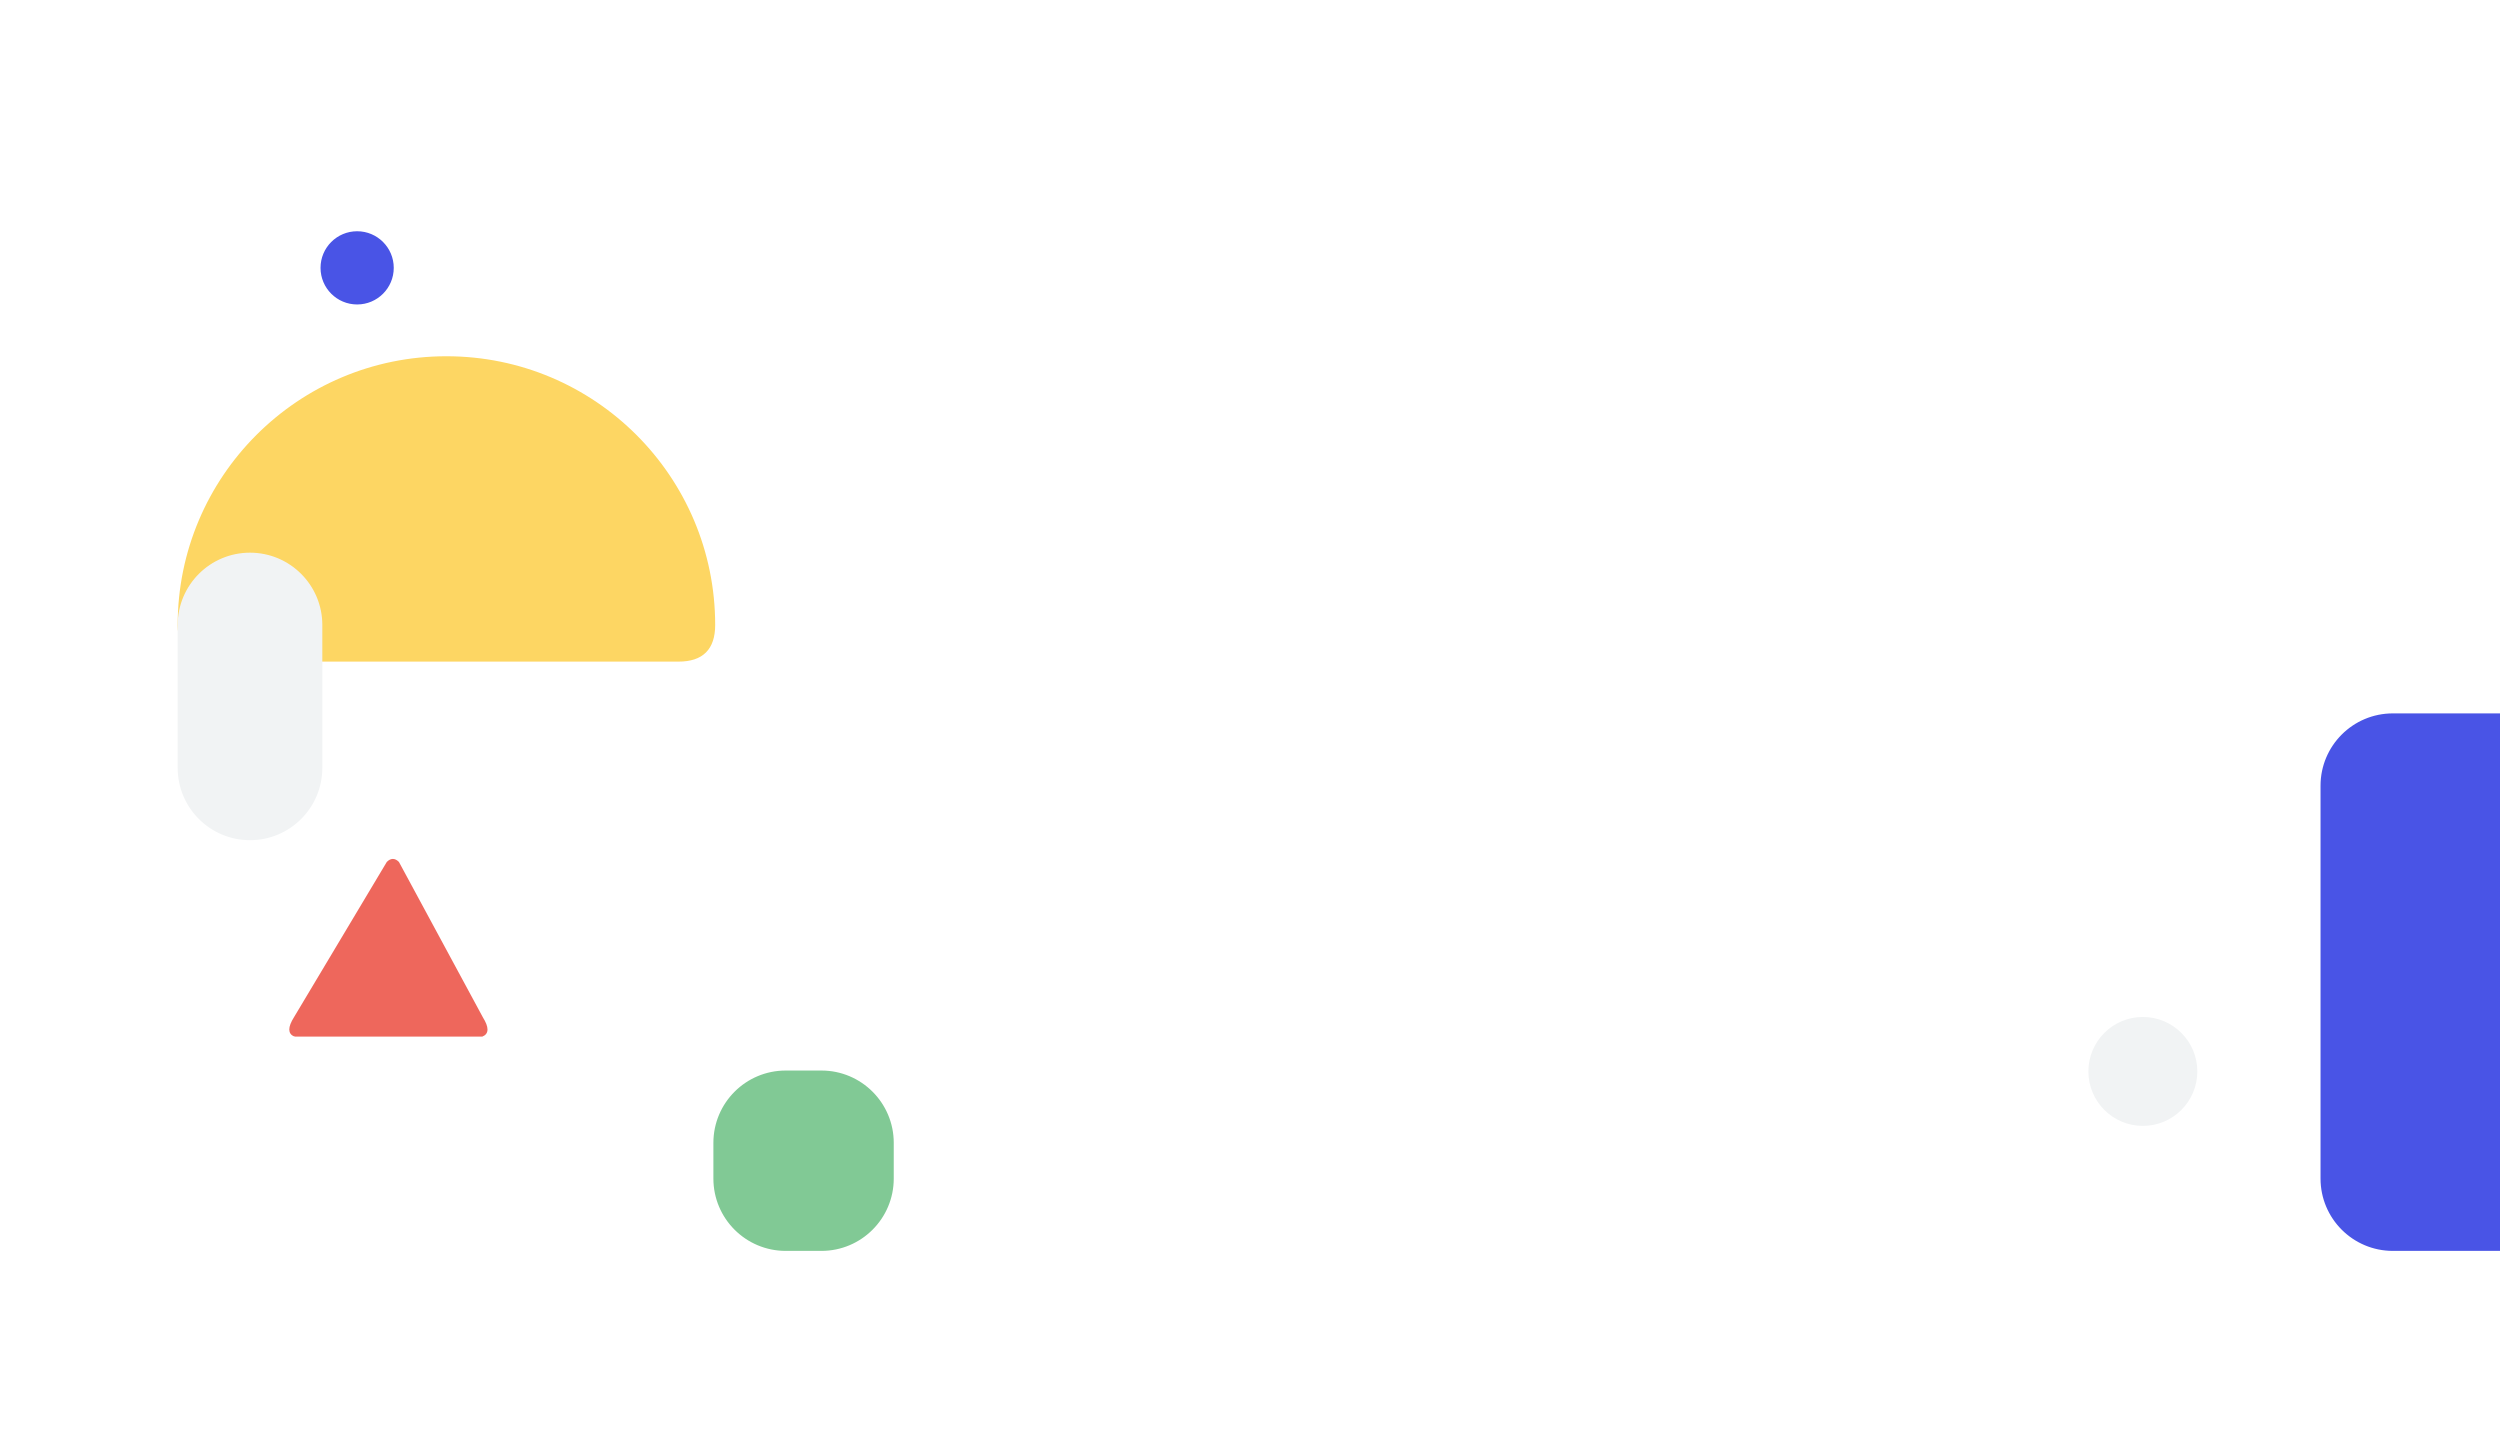
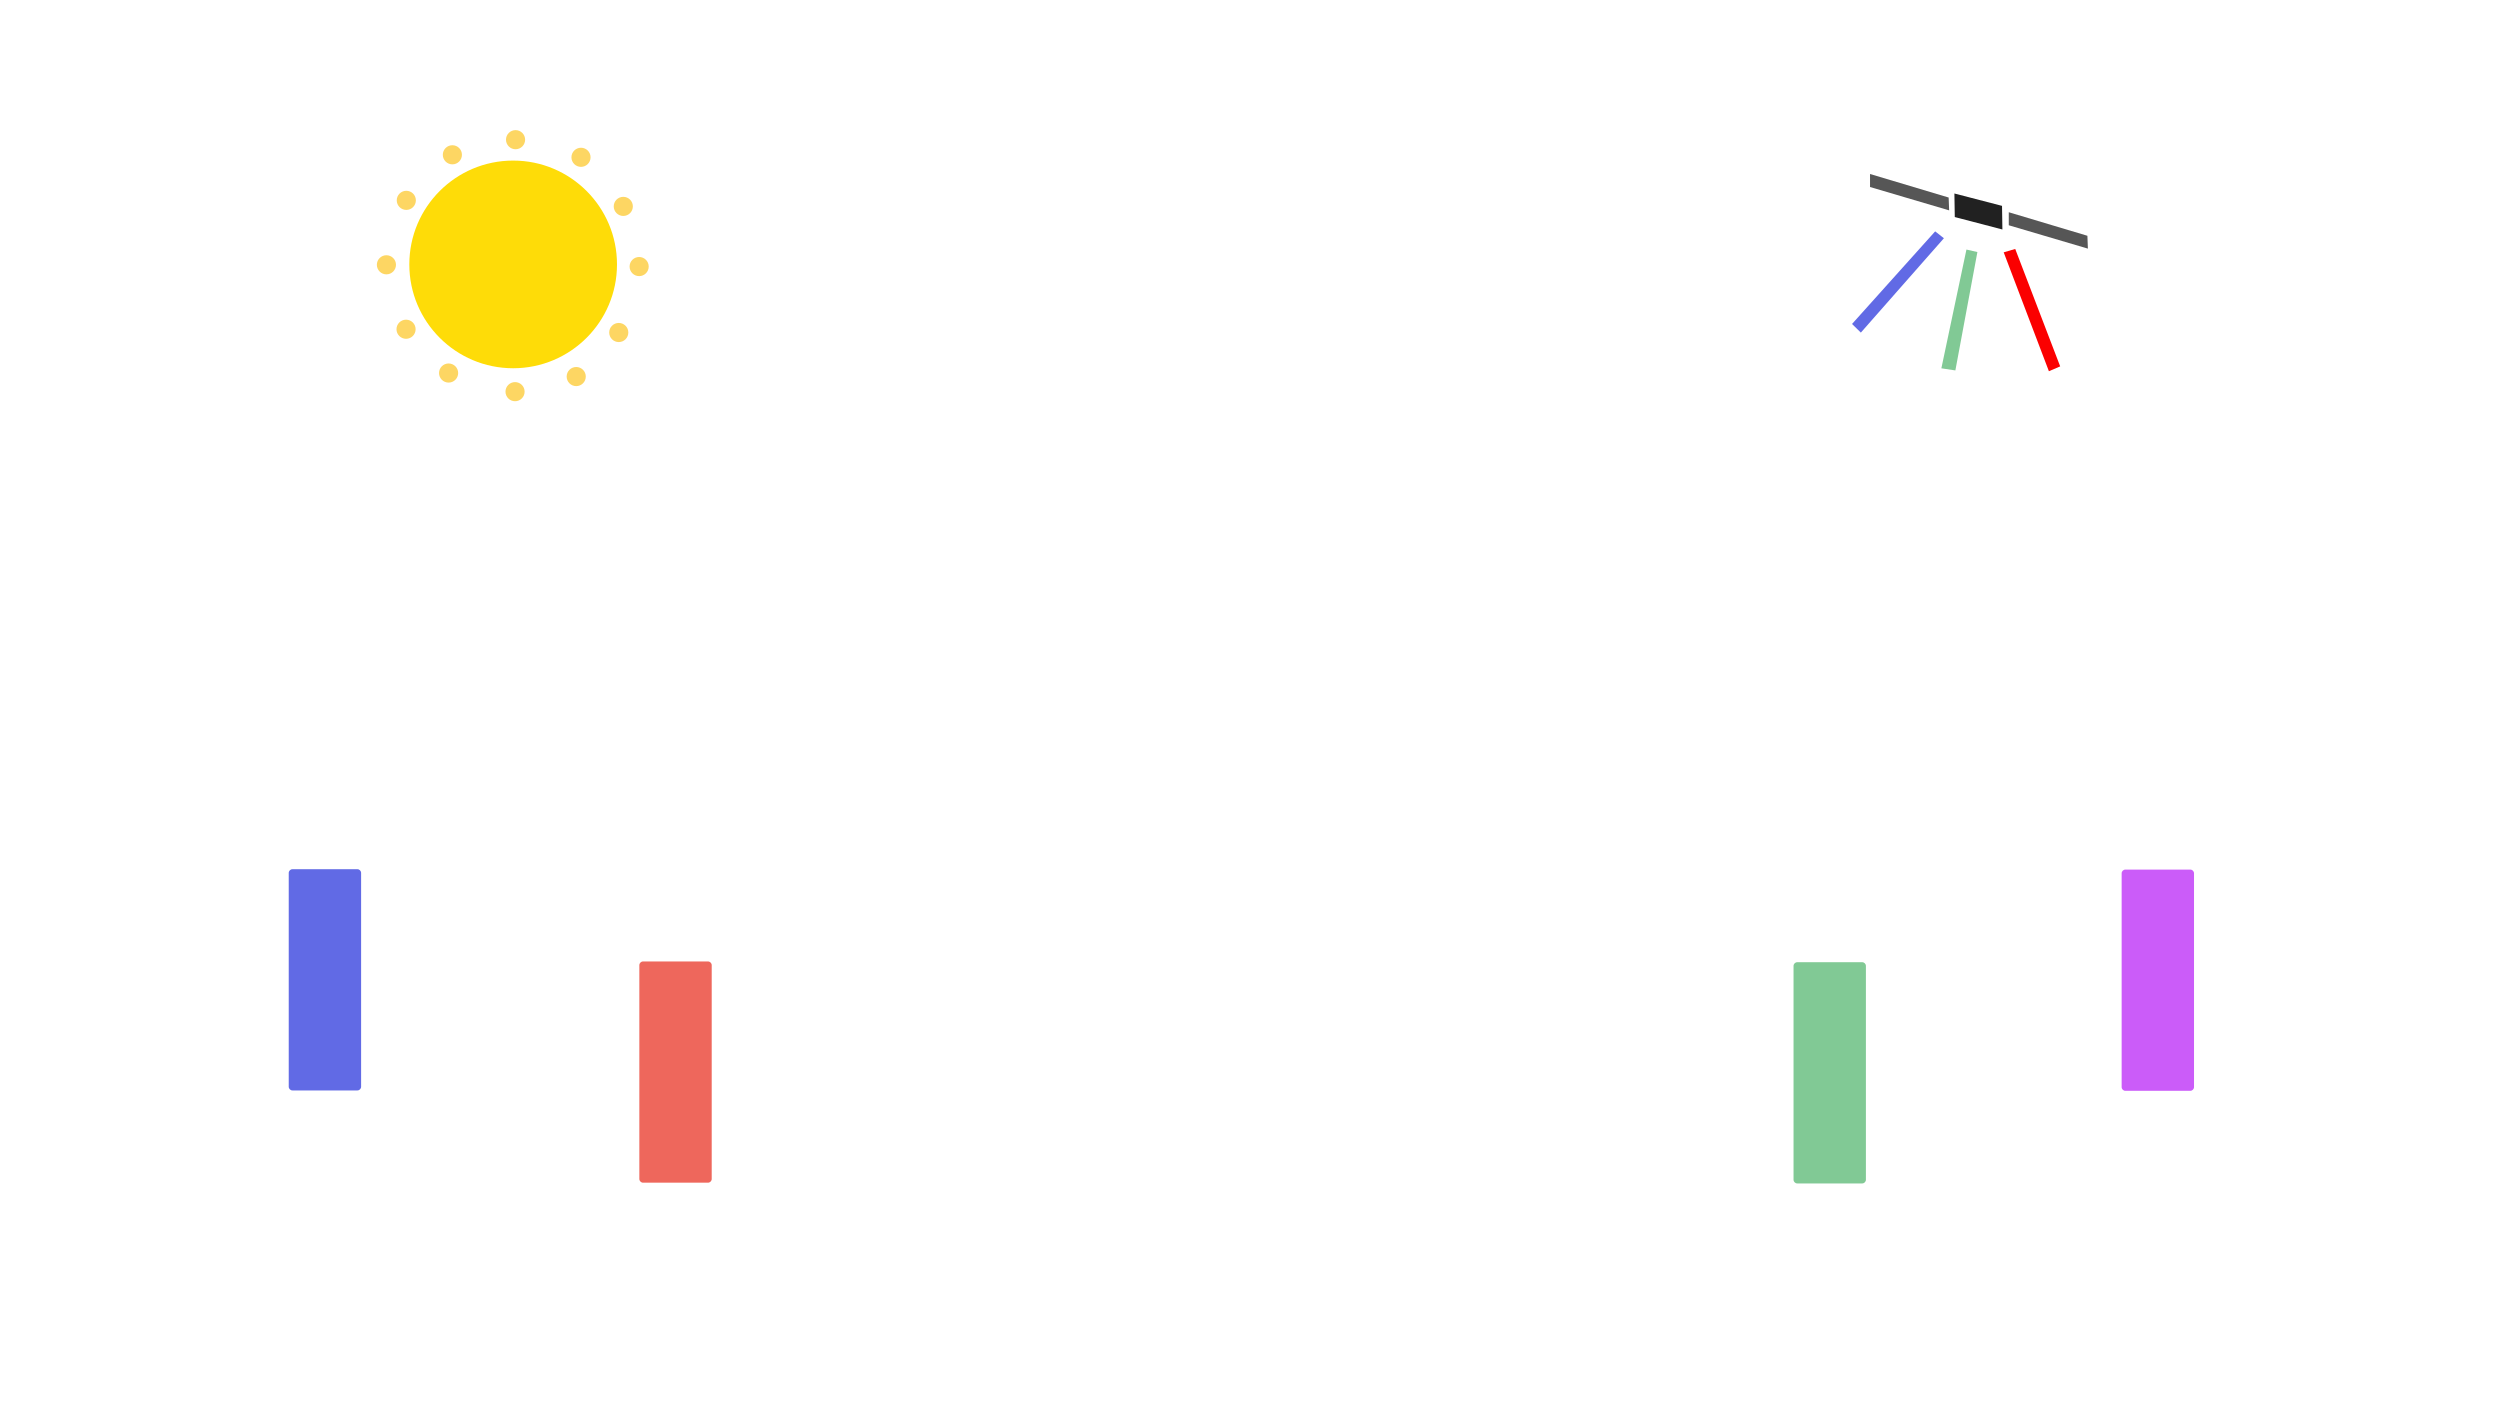
- <svg xmlns="http://www.w3.org/2000/svg" version="1.1" baseProfile="full" width="100%" height="100%" viewBox="0 0 1400 800">
-   <rect x="1300" y="400" rx="40" ry="40" width="300" height="300" stroke="#4954e6" fill="#4954e6">
-     <animateTransform attributeType="XML" attributeName="transform" begin="0s" dur="35s" type="rotate" from="0 1450 550" to="360 1450 550" repeatCount="indefinite" />
+ <svg xmlns="http://www.w3.org/2000/svg" id="太阳" baseProfile="full" width="100%" height="100%" viewBox="0 0 6667 3750">
+   <defs>
+     <style>
+       .cls-1 {
+         fill: #fedc08;
+       }
+ 
+       .cls-2 {
+         fill: #fdd663;
+       }
+ 
+       .cls-2, .cls-3, .cls-4, .cls-5, .cls-6, .cls-7 {
+         fill-rule: evenodd;
+       }
+ 
+       .cls-3 {
+         fill: #565656;
+       }
+ 
+       .cls-4 {
+         fill: #212121;
+       }
+ 
+       .cls-5, .cls-8 {
+         fill: #616ae5;
+       }
+ 
+       .cls-10, .cls-6 {
+         fill: #81c995;
+       }
+ 
+       .cls-7 {
+         fill: #fb0000;
+       }
+ 
+       .cls-9 {
+         fill: #cb5cf9;
+       }
+ 
+       .cls-11 {
+         fill: #ee675c;
+       }
+     </style>
+   </defs>
+   <circle id="太阳-2" data-name="太阳" class="cls-1" cx="1368.5" cy="705.14" r="276.91" />
+   <path id="太阳光" class="cls-2" d="M1549.42,393.992a25.51,25.51,0,1,1-25.51,25.509A25.509,25.509,0,0,1,1549.42,393.992ZM1374.88,347a25.51,25.51,0,1,1-25.5,25.51A25.509,25.509,0,0,1,1374.88,347ZM1662.2,524.9a25.51,25.51,0,1,1-25.51,25.51A25.509,25.509,0,0,1,1662.2,524.9Zm42.29,160.443a25.51,25.51,0,1,1-25.51,25.51A25.509,25.509,0,0,1,1704.49,685.34Zm-54.37,175.883a25.51,25.51,0,1,1-25.51,25.51A25.507,25.507,0,0,1,1650.12,861.223ZM1536.67,978.7a25.509,25.509,0,1,1-25.51,25.508A25.509,25.509,0,0,1,1536.67,978.7Zm-163.13,40.278a25.51,25.51,0,1,1-25.51,25.51A25.508,25.508,0,0,1,1373.54,1018.98ZM1196.32,969.3a25.508,25.508,0,1,1-25.51,25.509A25.509,25.509,0,0,1,1196.32,969.3ZM1082.87,852.5a25.51,25.51,0,1,1-25.51,25.51A25.509,25.509,0,0,1,1082.87,852.5Zm-52.36-171.855A25.51,25.51,0,1,1,1005,706.15,25.509,25.509,0,0,1,1030.51,680.641Zm53.03-171.855a25.51,25.51,0,1,1-25.51,25.509A25.509,25.509,0,0,1,1083.54,508.786Zm122.85-121.507a25.51,25.51,0,1,1-25.51,25.509A25.509,25.509,0,0,1,1206.39,387.279Z">
+     <animateTransform attributeType="XML" attributeName="transform" begin="0s" dur="35s" type="rotate" from="0 1368.5 705.14" to="360 1368.5 705.14" repeatCount="indefinite" />
+   </path>
+   <path id="卫星_左" data-name="卫星 左" class="cls-3" d="M4987,464l209.67,62.77,1.31,34.239L4987,498.714V464Z">
+     <animateMotion path="M 0 0 L 40 20 Z" dur="5s" repeatCount="indefinite" />
+   </path>
+   <path id="卫星_右" data-name="卫星 右" class="cls-3" d="M5357,566l209.67,62.77,1.31,34.239L5357,600.714V566Z">
+     <animateMotion path="M 0 0 L 40 20 Z" dur="5s" repeatCount="indefinite" />
+   </path>
+   <path id="卫星-2" data-name="卫星" class="cls-4" d="M5212,516l127,33,1,63-126.99-33.169Z">
+     <animateMotion path="M 0 0 L 40 20 Z" dur="5s" repeatCount="indefinite" />
+   </path>
+   <path id="卫星_蓝" data-name="卫星 蓝" class="cls-5" d="M5160.7,617l23.3,18.345L4962.5,886.99l-23.49-23.041Z">
+     <animateMotion path="M 0 0 L 40 20 Z" dur="5s" repeatCount="indefinite" />
+   </path>
+   <path id="卫星_绿" data-name="卫星 绿" class="cls-6" d="M5244.11,665.522l29.21,6.619-58.74,315.721-37.35-5.65Z">
+     <animateMotion path="M 0 0 L 40 20 Z" dur="5s" repeatCount="indefinite" />
+   </path>
+   <path id="卫星_红" data-name="卫星 红" class="cls-7" d="M5343.47,672.929l30.75-9,119.87,313.13L5464,989.99Z">
+     <animateMotion path="M 0 0 L 40 20 Z" dur="5s" repeatCount="indefinite" />
+   </path>
+   <rect id="蓝" class="cls-8" x="770" y="2318" width="193" height="590" rx="10" ry="10">
+     <animateMotion path="M 0 0 L 0 40 Z" dur="5s" repeatCount="indefinite" />
  </rect>
-   <path d="M 100 350 A 150 150 0 1 1 400 350 Q400 370 380 370 L 250 370 L 120 370 Q100 370 100 350" stroke="rgb(253, 214, 99)" fill="rgb(253, 214, 99)">
-     <animateMotion path="M 800 -200 L 800 -300 L 800 -200" dur="20s" begin="0s" repeatCount="indefinite" />
-     <animateTransform attributeType="XML" attributeName="transform" begin="0s" dur="30s" type="rotate" values="0 210 530 ; -30 210 530 ; 0 210 530" keyTimes="0 ; 0.5 ; 1" repeatCount="indefinite" />
-   </path>
-   <circle cx="200" cy="150" r="20" stroke="#4954e6" fill="#4954e6">
-     <animateMotion path="M 0 0 L 40 20 Z" dur="5s" repeatCount="indefinite" />
-   </circle>
-   <path d="M 165 580 L 270 580 Q275 578 270 570 L 223 483 Q220 480 217 483 L 165 570 Q160 578 165 580" stroke="rgb(238, 103, 92)" fill="rgb(238, 103, 92)">
-     <animateTransform attributeType="XML" attributeName="transform" begin="0s" dur="35s" type="rotate" from="0 210 530" to="360 210 530" repeatCount="indefinite" />
-   </path>
-   <circle cx="1200" cy="600" r="30" stroke="rgb(241, 243, 244)" fill="rgb(241, 243, 244)">
-     <animateMotion path="M 0 0 L -20 40 Z" dur="9s" repeatCount="indefinite" />
-   </circle>
-   <path d="M 100 350 A 40 40 0 1 1 180 350 L 180 430 A 40 40 0 1 1 100 430 Z" stroke="rgb(241, 243, 244)" fill="rgb(241, 243, 244)">
-     <animateMotion path="M 140 390 L 180 360 L 140 390" dur="20s" begin="0s" repeatCount="indefinite" />
-     <animateTransform attributeType="XML" attributeName="transform" begin="0s" dur="30s" type="rotate" values="0 140 390; -60 140 390; 0 140 390" keyTimes="0 ; 0.5 ; 1" repeatCount="indefinite" />
-   </path>
-   <rect x="400" y="600" rx="40" ry="40" width="100" height="100" stroke="rgb(129, 201, 149)" fill="rgb(129, 201, 149)">
-     <animateTransform attributeType="XML" attributeName="transform" begin="0s" dur="35s" type="rotate" from="-30 550 750" to="330 550 750" repeatCount="indefinite" />
+   <rect id="紫红" class="cls-9" x="5658" y="2319" width="193" height="590" rx="10" ry="10">
+     <animateMotion path="M 0 0 L 0 40 Z" dur="5s" repeatCount="indefinite" />
+   </rect>
+   <rect id="绿" class="cls-10" x="4783" y="2566" width="193" height="590" rx="10" ry="10">
+     <animateMotion path="M 0 0 L 0 40 Z" dur="5s" repeatCount="indefinite" />
+   </rect>
+   <rect id="红" class="cls-11" x="1705" y="2564" width="193" height="590" rx="10" ry="10">
+     <animateMotion path="M 0 0 L 0 40 Z" dur="5s" repeatCount="indefinite" />
  </rect>
</svg>
